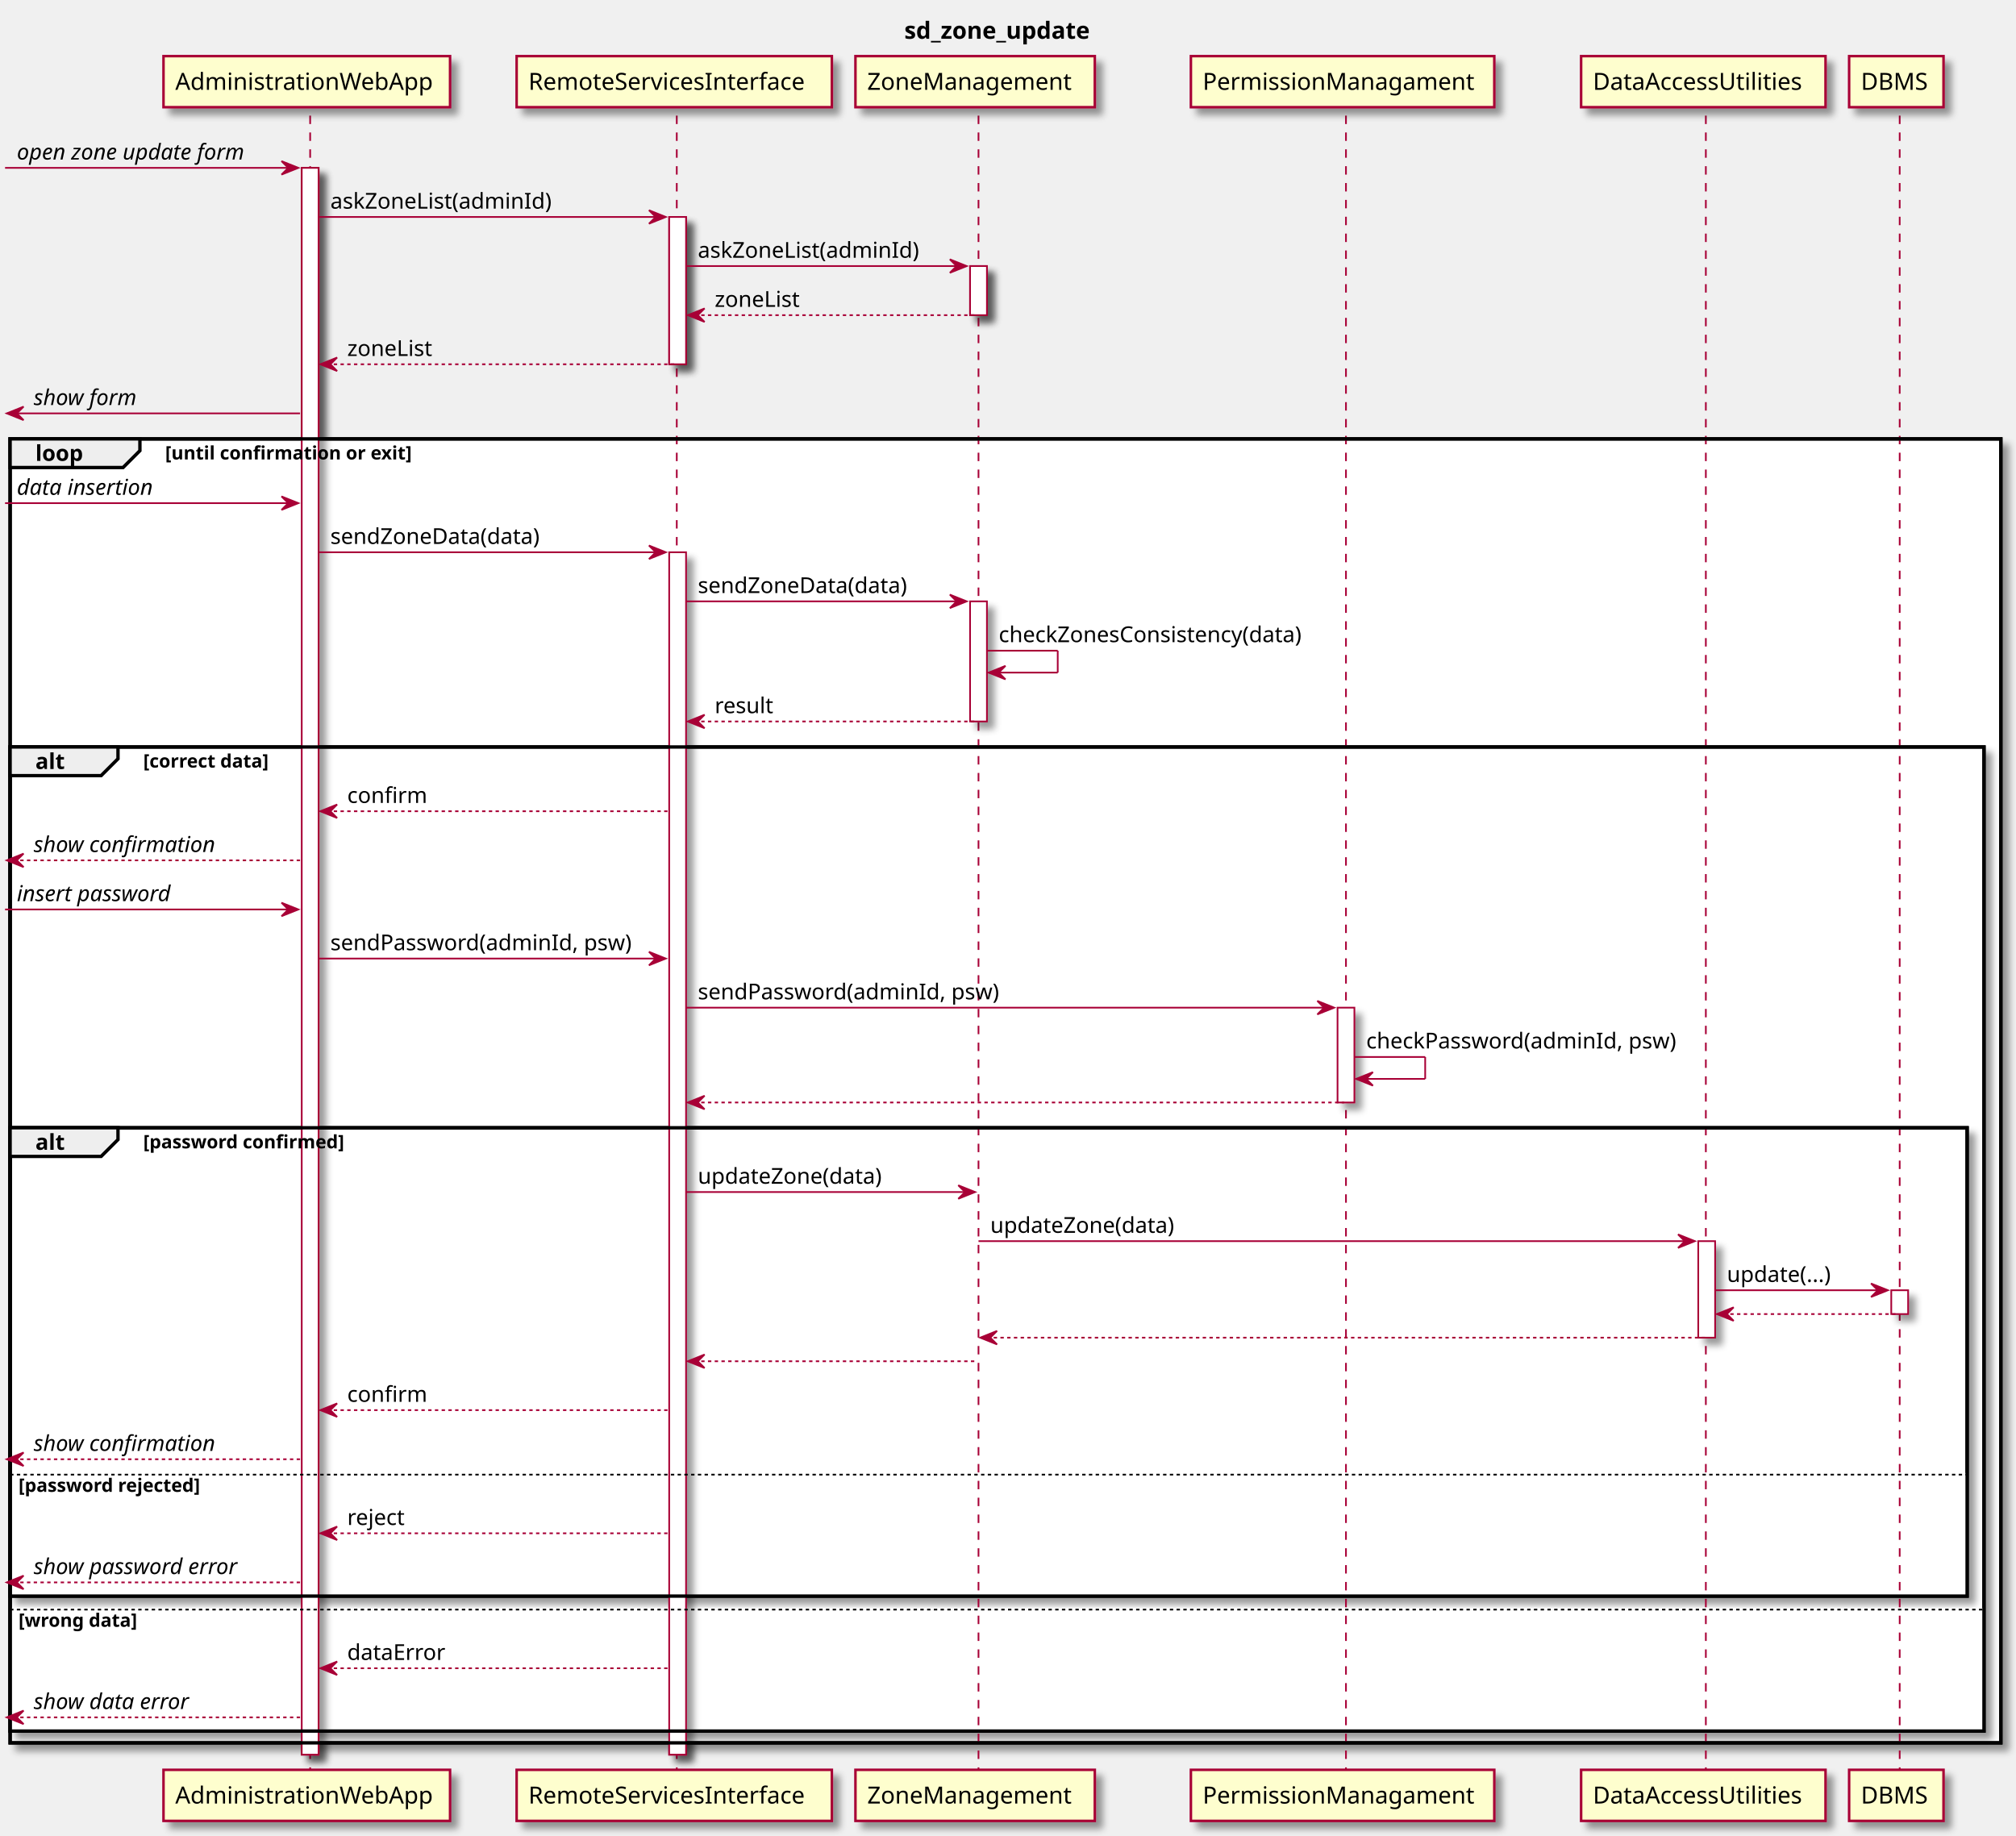
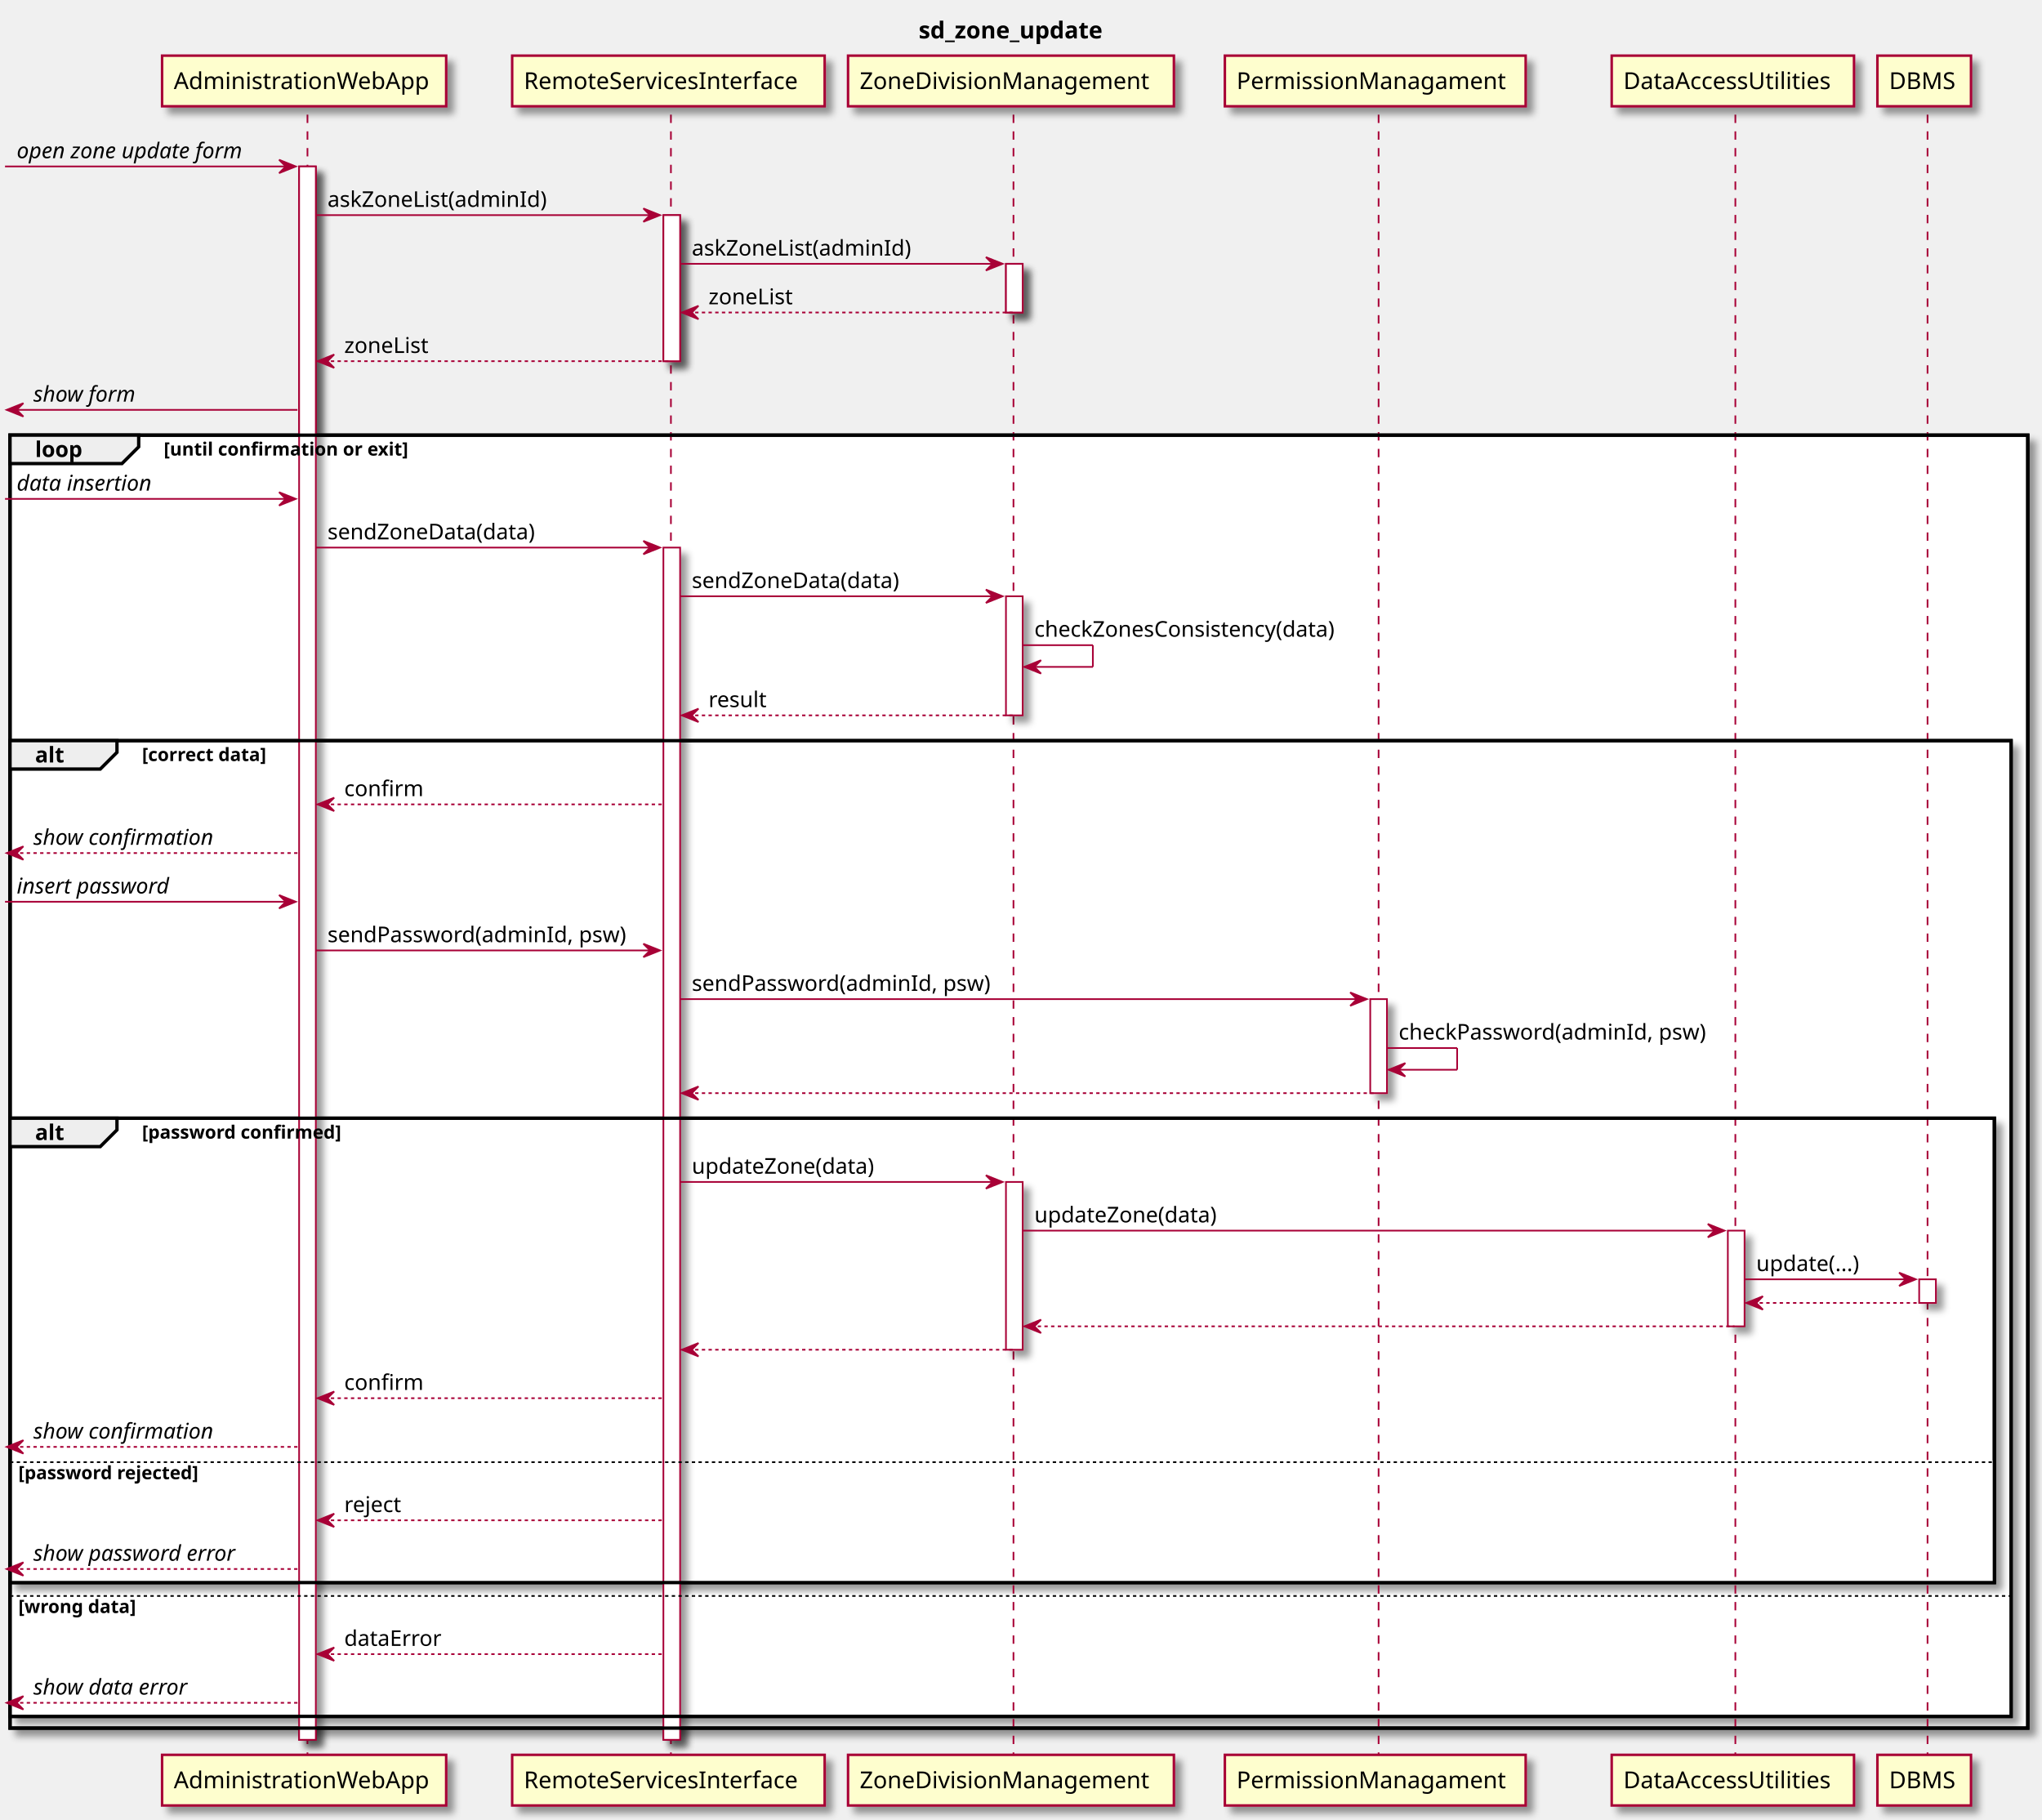
- <svg xmlns="http://www.w3.org/2000/svg" height="1089px" style="width:1196px;height:1089px;" version="1.1" viewBox="0 0 1196 1089" width="1196px">
+ <svg xmlns="http://www.w3.org/2000/svg" height="1089px" style="width:1222px;height:1089px;" version="1.1" viewBox="0 0 1222 1089" width="1222px">
  <defs>
    <filter height="300%" id="f1" width="300%" x="-1" y="-1">
      <feGaussianBlur result="blurOut" stdDeviation="2.0" />
      <feColorMatrix in="blurOut" result="blurOut2" type="matrix" values="0 0 0 0 0 0 0 0 0 0 0 0 0 0 0 0 0 0 .4 0" />
      <feOffset dx="4.0" dy="4.0" in="blurOut2" result="blurOut3" />
      <feBlend in="SourceGraphic" in2="blurOut3" mode="normal" />
    </filter>
  </defs>
  <g>
-     <text fill="#000000" font-family="sans-serif" font-size="14" font-weight="bold" lengthAdjust="spacingAndGlyphs" textLength="127" x="536.5" y="22.995">sd_zone_update</text>
+     <text fill="#000000" font-family="sans-serif" font-size="14" font-weight="bold" lengthAdjust="spacingAndGlyphs" textLength="127" x="549.75" y="22.995">sd_zone_update</text>
    <rect fill="#FFFFFF" filter="url(#f1)" height="941.461" style="stroke: #A80036; stroke-width: 1.0;" width="10" x="179" y="99.594" />
    <rect fill="#FFFFFF" filter="url(#f1)" height="87.398" style="stroke: #A80036; stroke-width: 1.0;" width="10" x="397" y="128.727" />
    <rect fill="#FFFFFF" filter="url(#f1)" height="713.398" style="stroke: #A80036; stroke-width: 1.0;" width="10" x="397" y="327.656" />
-     <rect fill="#FFFFFF" filter="url(#f1)" height="29.133" style="stroke: #A80036; stroke-width: 1.0;" width="10" x="575.5" y="157.859" />
-     <rect fill="#FFFFFF" filter="url(#f1)" height="71.266" style="stroke: #A80036; stroke-width: 1.0;" width="10" x="575.5" y="356.789" />
-     <rect fill="#FFFFFF" filter="url(#f1)" height="56.266" style="stroke: #A80036; stroke-width: 1.0;" width="10" x="793.5" y="597.852" />
-     <rect fill="#FFFFFF" filter="url(#f1)" height="57.266" style="stroke: #A80036; stroke-width: 1.0;" width="10" x="1007.5" y="736.383" />
-     <rect fill="#FFFFFF" filter="url(#f1)" height="14.133" style="stroke: #A80036; stroke-width: 1.0;" width="10" x="1122" y="765.516" />
-     <rect fill="#FFFFFF" filter="url(#f1)" height="773.664" style="stroke: #000000; stroke-width: 2.0;" width="1181" x="6" y="260.391" />
-     <rect fill="#FFFFFF" filter="url(#f1)" height="583.867" style="stroke: #000000; stroke-width: 2.0;" width="1171" x="6" y="443.188" />
-     <rect fill="#FFFFFF" filter="url(#f1)" height="277.867" style="stroke: #000000; stroke-width: 2.0;" width="1161" x="6" y="669.117" />
-     <rect fill="#FFFFFF" height="73.07" style="stroke: none; stroke-width: 1.0;" width="1161" x="6" y="873.914" />
-     <rect fill="#FFFFFF" height="73.07" style="stroke: none; stroke-width: 1.0;" width="1171" x="6" y="953.984" />
+     <rect fill="#FFFFFF" filter="url(#f1)" height="29.133" style="stroke: #A80036; stroke-width: 1.0;" width="10" x="602" y="157.859" />
+     <rect fill="#FFFFFF" filter="url(#f1)" height="71.266" style="stroke: #A80036; stroke-width: 1.0;" width="10" x="602" y="356.789" />
+     <rect fill="#FFFFFF" filter="url(#f1)" height="100.398" style="stroke: #A80036; stroke-width: 1.0;" width="10" x="602" y="707.25" />
+     <rect fill="#FFFFFF" filter="url(#f1)" height="56.266" style="stroke: #A80036; stroke-width: 1.0;" width="10" x="820" y="597.852" />
+     <rect fill="#FFFFFF" filter="url(#f1)" height="57.266" style="stroke: #A80036; stroke-width: 1.0;" width="10" x="1034" y="736.383" />
+     <rect fill="#FFFFFF" filter="url(#f1)" height="14.133" style="stroke: #A80036; stroke-width: 1.0;" width="10" x="1148.5" y="765.516" />
+     <rect fill="#FFFFFF" filter="url(#f1)" height="773.664" style="stroke: #000000; stroke-width: 2.0;" width="1207.5" x="6" y="260.391" />
+     <rect fill="#FFFFFF" filter="url(#f1)" height="583.867" style="stroke: #000000; stroke-width: 2.0;" width="1197.5" x="6" y="443.188" />
+     <rect fill="#FFFFFF" filter="url(#f1)" height="277.867" style="stroke: #000000; stroke-width: 2.0;" width="1187.5" x="6" y="669.117" />
+     <rect fill="#FFFFFF" height="73.07" style="stroke: none; stroke-width: 1.0;" width="1187.5" x="6" y="873.914" />
+     <rect fill="#FFFFFF" height="73.07" style="stroke: none; stroke-width: 1.0;" width="1197.5" x="6" y="953.984" />
    <line style="stroke: #A80036; stroke-width: 1.0; stroke-dasharray: 5.0,5.0;" x1="184" x2="184" y1="68.594" y2="1051.055" />
    <line style="stroke: #A80036; stroke-width: 1.0; stroke-dasharray: 5.0,5.0;" x1="401.5" x2="401.5" y1="68.594" y2="1051.055" />
-     <line style="stroke: #A80036; stroke-width: 1.0; stroke-dasharray: 5.0,5.0;" x1="580.5" x2="580.5" y1="68.594" y2="1051.055" />
-     <line style="stroke: #A80036; stroke-width: 1.0; stroke-dasharray: 5.0,5.0;" x1="798.5" x2="798.5" y1="68.594" y2="1051.055" />
-     <line style="stroke: #A80036; stroke-width: 1.0; stroke-dasharray: 5.0,5.0;" x1="1012" x2="1012" y1="68.594" y2="1051.055" />
-     <line style="stroke: #A80036; stroke-width: 1.0; stroke-dasharray: 5.0,5.0;" x1="1127" x2="1127" y1="68.594" y2="1051.055" />
+     <line style="stroke: #A80036; stroke-width: 1.0; stroke-dasharray: 5.0,5.0;" x1="606.5" x2="606.5" y1="68.594" y2="1051.055" />
+     <line style="stroke: #A80036; stroke-width: 1.0; stroke-dasharray: 5.0,5.0;" x1="825" x2="825" y1="68.594" y2="1051.055" />
+     <line style="stroke: #A80036; stroke-width: 1.0; stroke-dasharray: 5.0,5.0;" x1="1038.5" x2="1038.5" y1="68.594" y2="1051.055" />
+     <line style="stroke: #A80036; stroke-width: 1.0; stroke-dasharray: 5.0,5.0;" x1="1153.5" x2="1153.5" y1="68.594" y2="1051.055" />
    <rect fill="#FEFECE" filter="url(#f1)" height="30.297" style="stroke: #A80036; stroke-width: 1.5;" width="170" x="97" y="33.297" />
    <text fill="#000000" font-family="sans-serif" font-size="14" lengthAdjust="spacingAndGlyphs" textLength="156" x="104" y="53.292">AdministrationWebApp</text>
    <rect fill="#FEFECE" filter="url(#f1)" height="30.297" style="stroke: #A80036; stroke-width: 1.5;" width="170" x="97" y="1050.055" />
    <text fill="#000000" font-family="sans-serif" font-size="14" lengthAdjust="spacingAndGlyphs" textLength="156" x="104" y="1070.05">AdministrationWebApp</text>
    <rect fill="#FEFECE" filter="url(#f1)" height="30.297" style="stroke: #A80036; stroke-width: 1.5;" width="187" x="306.5" y="33.297" />
    <text fill="#000000" font-family="sans-serif" font-size="14" lengthAdjust="spacingAndGlyphs" textLength="173" x="313.5" y="53.292">RemoteServicesInterface</text>
    <rect fill="#FEFECE" filter="url(#f1)" height="30.297" style="stroke: #A80036; stroke-width: 1.5;" width="187" x="306.5" y="1050.055" />
    <text fill="#000000" font-family="sans-serif" font-size="14" lengthAdjust="spacingAndGlyphs" textLength="173" x="313.5" y="1070.05">RemoteServicesInterface</text>
-     <rect fill="#FEFECE" filter="url(#f1)" height="30.297" style="stroke: #A80036; stroke-width: 1.5;" width="142" x="507.5" y="33.297" />
-     <text fill="#000000" font-family="sans-serif" font-size="14" lengthAdjust="spacingAndGlyphs" textLength="128" x="514.5" y="53.292">ZoneManagement</text>
-     <rect fill="#FEFECE" filter="url(#f1)" height="30.297" style="stroke: #A80036; stroke-width: 1.5;" width="142" x="507.5" y="1050.055" />
-     <text fill="#000000" font-family="sans-serif" font-size="14" lengthAdjust="spacingAndGlyphs" textLength="128" x="514.5" y="1070.05">ZoneManagement</text>
-     <rect fill="#FEFECE" filter="url(#f1)" height="30.297" style="stroke: #A80036; stroke-width: 1.5;" width="180" x="706.5" y="33.297" />
-     <text fill="#000000" font-family="sans-serif" font-size="14" lengthAdjust="spacingAndGlyphs" textLength="166" x="713.5" y="53.292">PermissionManagament</text>
-     <rect fill="#FEFECE" filter="url(#f1)" height="30.297" style="stroke: #A80036; stroke-width: 1.5;" width="180" x="706.5" y="1050.055" />
-     <text fill="#000000" font-family="sans-serif" font-size="14" lengthAdjust="spacingAndGlyphs" textLength="166" x="713.5" y="1070.05">PermissionManagament</text>
-     <rect fill="#FEFECE" filter="url(#f1)" height="30.297" style="stroke: #A80036; stroke-width: 1.5;" width="145" x="938" y="33.297" />
-     <text fill="#000000" font-family="sans-serif" font-size="14" lengthAdjust="spacingAndGlyphs" textLength="131" x="945" y="53.292">DataAccessUtilities</text>
-     <rect fill="#FEFECE" filter="url(#f1)" height="30.297" style="stroke: #A80036; stroke-width: 1.5;" width="145" x="938" y="1050.055" />
-     <text fill="#000000" font-family="sans-serif" font-size="14" lengthAdjust="spacingAndGlyphs" textLength="131" x="945" y="1070.05">DataAccessUtilities</text>
-     <rect fill="#FEFECE" filter="url(#f1)" height="30.297" style="stroke: #A80036; stroke-width: 1.5;" width="56" x="1097" y="33.297" />
-     <text fill="#000000" font-family="sans-serif" font-size="14" lengthAdjust="spacingAndGlyphs" textLength="42" x="1104" y="53.292">DBMS</text>
-     <rect fill="#FEFECE" filter="url(#f1)" height="30.297" style="stroke: #A80036; stroke-width: 1.5;" width="56" x="1097" y="1050.055" />
-     <text fill="#000000" font-family="sans-serif" font-size="14" lengthAdjust="spacingAndGlyphs" textLength="42" x="1104" y="1070.05">DBMS</text>
+     <rect fill="#FEFECE" filter="url(#f1)" height="30.297" style="stroke: #A80036; stroke-width: 1.5;" width="195" x="507.5" y="33.297" />
+     <text fill="#000000" font-family="sans-serif" font-size="14" lengthAdjust="spacingAndGlyphs" textLength="181" x="514.5" y="53.292">ZoneDivisionManagement</text>
+     <rect fill="#FEFECE" filter="url(#f1)" height="30.297" style="stroke: #A80036; stroke-width: 1.5;" width="195" x="507.5" y="1050.055" />
+     <text fill="#000000" font-family="sans-serif" font-size="14" lengthAdjust="spacingAndGlyphs" textLength="181" x="514.5" y="1070.05">ZoneDivisionManagement</text>
+     <rect fill="#FEFECE" filter="url(#f1)" height="30.297" style="stroke: #A80036; stroke-width: 1.5;" width="180" x="733" y="33.297" />
+     <text fill="#000000" font-family="sans-serif" font-size="14" lengthAdjust="spacingAndGlyphs" textLength="166" x="740" y="53.292">PermissionManagament</text>
+     <rect fill="#FEFECE" filter="url(#f1)" height="30.297" style="stroke: #A80036; stroke-width: 1.5;" width="180" x="733" y="1050.055" />
+     <text fill="#000000" font-family="sans-serif" font-size="14" lengthAdjust="spacingAndGlyphs" textLength="166" x="740" y="1070.05">PermissionManagament</text>
+     <rect fill="#FEFECE" filter="url(#f1)" height="30.297" style="stroke: #A80036; stroke-width: 1.5;" width="145" x="964.5" y="33.297" />
+     <text fill="#000000" font-family="sans-serif" font-size="14" lengthAdjust="spacingAndGlyphs" textLength="131" x="971.5" y="53.292">DataAccessUtilities</text>
+     <rect fill="#FEFECE" filter="url(#f1)" height="30.297" style="stroke: #A80036; stroke-width: 1.5;" width="145" x="964.5" y="1050.055" />
+     <text fill="#000000" font-family="sans-serif" font-size="14" lengthAdjust="spacingAndGlyphs" textLength="131" x="971.5" y="1070.05">DataAccessUtilities</text>
+     <rect fill="#FEFECE" filter="url(#f1)" height="30.297" style="stroke: #A80036; stroke-width: 1.5;" width="56" x="1123.5" y="33.297" />
+     <text fill="#000000" font-family="sans-serif" font-size="14" lengthAdjust="spacingAndGlyphs" textLength="42" x="1130.5" y="53.292">DBMS</text>
+     <rect fill="#FEFECE" filter="url(#f1)" height="30.297" style="stroke: #A80036; stroke-width: 1.5;" width="56" x="1123.5" y="1050.055" />
+     <text fill="#000000" font-family="sans-serif" font-size="14" lengthAdjust="spacingAndGlyphs" textLength="42" x="1130.5" y="1070.05">DBMS</text>
    <rect fill="#FFFFFF" filter="url(#f1)" height="941.461" style="stroke: #A80036; stroke-width: 1.0;" width="10" x="179" y="99.594" />
    <rect fill="#FFFFFF" filter="url(#f1)" height="87.398" style="stroke: #A80036; stroke-width: 1.0;" width="10" x="397" y="128.727" />
    <rect fill="#FFFFFF" filter="url(#f1)" height="713.398" style="stroke: #A80036; stroke-width: 1.0;" width="10" x="397" y="327.656" />
-     <rect fill="#FFFFFF" filter="url(#f1)" height="29.133" style="stroke: #A80036; stroke-width: 1.0;" width="10" x="575.5" y="157.859" />
-     <rect fill="#FFFFFF" filter="url(#f1)" height="71.266" style="stroke: #A80036; stroke-width: 1.0;" width="10" x="575.5" y="356.789" />
-     <rect fill="#FFFFFF" filter="url(#f1)" height="56.266" style="stroke: #A80036; stroke-width: 1.0;" width="10" x="793.5" y="597.852" />
-     <rect fill="#FFFFFF" filter="url(#f1)" height="57.266" style="stroke: #A80036; stroke-width: 1.0;" width="10" x="1007.5" y="736.383" />
-     <rect fill="#FFFFFF" filter="url(#f1)" height="14.133" style="stroke: #A80036; stroke-width: 1.0;" width="10" x="1122" y="765.516" />
+     <rect fill="#FFFFFF" filter="url(#f1)" height="29.133" style="stroke: #A80036; stroke-width: 1.0;" width="10" x="602" y="157.859" />
+     <rect fill="#FFFFFF" filter="url(#f1)" height="71.266" style="stroke: #A80036; stroke-width: 1.0;" width="10" x="602" y="356.789" />
+     <rect fill="#FFFFFF" filter="url(#f1)" height="100.398" style="stroke: #A80036; stroke-width: 1.0;" width="10" x="602" y="707.25" />
+     <rect fill="#FFFFFF" filter="url(#f1)" height="56.266" style="stroke: #A80036; stroke-width: 1.0;" width="10" x="820" y="597.852" />
+     <rect fill="#FFFFFF" filter="url(#f1)" height="57.266" style="stroke: #A80036; stroke-width: 1.0;" width="10" x="1034" y="736.383" />
+     <rect fill="#FFFFFF" filter="url(#f1)" height="14.133" style="stroke: #A80036; stroke-width: 1.0;" width="10" x="1148.5" y="765.516" />
    <polygon fill="#A80036" points="167,95.594,177,99.594,167,103.594,171,99.594" style="stroke: #A80036; stroke-width: 1.0;" />
    <line style="stroke: #A80036; stroke-width: 1.0;" x1="3" x2="173" y1="99.594" y2="99.594" />
    <text fill="#000000" font-family="sans-serif" font-size="13" font-style="italic" lengthAdjust="spacingAndGlyphs" textLength="150" x="10" y="94.661">open zone update form</text>
    <polygon fill="#A80036" points="385,124.727,395,128.727,385,132.727,389,128.727" style="stroke: #A80036; stroke-width: 1.0;" />
    <line style="stroke: #A80036; stroke-width: 1.0;" x1="189" x2="391" y1="128.727" y2="128.727" />
    <text fill="#000000" font-family="sans-serif" font-size="13" lengthAdjust="spacingAndGlyphs" textLength="139" x="196" y="123.793">askZoneList(adminId)</text>
-     <polygon fill="#A80036" points="563.5,153.859,573.5,157.859,563.5,161.859,567.5,157.859" style="stroke: #A80036; stroke-width: 1.0;" />
-     <line style="stroke: #A80036; stroke-width: 1.0;" x1="407" x2="569.5" y1="157.859" y2="157.859" />
+     <polygon fill="#A80036" points="590,153.859,600,157.859,590,161.859,594,157.859" style="stroke: #A80036; stroke-width: 1.0;" />
+     <line style="stroke: #A80036; stroke-width: 1.0;" x1="407" x2="596" y1="157.859" y2="157.859" />
    <text fill="#000000" font-family="sans-serif" font-size="13" lengthAdjust="spacingAndGlyphs" textLength="139" x="414" y="152.926">askZoneList(adminId)</text>
    <polygon fill="#A80036" points="418,182.992,408,186.992,418,190.992,414,186.992" style="stroke: #A80036; stroke-width: 1.0;" />
-     <line style="stroke: #A80036; stroke-width: 1.0; stroke-dasharray: 2.0,2.0;" x1="412" x2="579.5" y1="186.992" y2="186.992" />
+     <line style="stroke: #A80036; stroke-width: 1.0; stroke-dasharray: 2.0,2.0;" x1="412" x2="606" y1="186.992" y2="186.992" />
    <text fill="#000000" font-family="sans-serif" font-size="13" lengthAdjust="spacingAndGlyphs" textLength="53" x="424" y="182.059">zoneList</text>
    <polygon fill="#A80036" points="200,212.125,190,216.125,200,220.125,196,216.125" style="stroke: #A80036; stroke-width: 1.0;" />
    <line style="stroke: #A80036; stroke-width: 1.0; stroke-dasharray: 2.0,2.0;" x1="194" x2="401" y1="216.125" y2="216.125" />
    <text fill="#000000" font-family="sans-serif" font-size="13" lengthAdjust="spacingAndGlyphs" textLength="53" x="206" y="211.192">zoneList</text>
    <polygon fill="#A80036" points="14,241.258,4,245.258,14,249.258,10,245.258" style="stroke: #A80036; stroke-width: 1.0;" />
    <line style="stroke: #A80036; stroke-width: 1.0;" x1="8" x2="178" y1="245.258" y2="245.258" />
    <text fill="#000000" font-family="sans-serif" font-size="13" font-style="italic" lengthAdjust="spacingAndGlyphs" textLength="68" x="20" y="240.325">show form</text>
-     <rect fill="none" height="773.664" style="stroke: #000000; stroke-width: 2.0;" width="1181" x="6" y="260.391" />
+     <rect fill="none" height="773.664" style="stroke: #000000; stroke-width: 2.0;" width="1207.5" x="6" y="260.391" />
    <polygon fill="#EEEEEE" points="6,260.391,83,260.391,83,267.391,73,277.391,6,277.391,6,260.391" style="stroke: #000000; stroke-width: 2.0;" />
    <text fill="#000000" font-family="sans-serif" font-size="13" font-weight="bold" lengthAdjust="spacingAndGlyphs" textLength="32" x="21" y="273.457">loop</text>
    <text fill="#000000" font-family="sans-serif" font-size="11" font-weight="bold" lengthAdjust="spacingAndGlyphs" textLength="169" x="98" y="272.601">[until confirmation or exit]</text>
    <polygon fill="#A80036" points="167,294.523,177,298.523,167,302.523,171,298.523" style="stroke: #A80036; stroke-width: 1.0;" />
    <line style="stroke: #A80036; stroke-width: 1.0;" x1="3" x2="173" y1="298.523" y2="298.523" />
    <text fill="#000000" font-family="sans-serif" font-size="13" font-style="italic" lengthAdjust="spacingAndGlyphs" textLength="88" x="10" y="293.59">data insertion</text>
    <polygon fill="#A80036" points="385,323.656,395,327.656,385,331.656,389,327.656" style="stroke: #A80036; stroke-width: 1.0;" />
    <line style="stroke: #A80036; stroke-width: 1.0;" x1="189" x2="391" y1="327.656" y2="327.656" />
    <text fill="#000000" font-family="sans-serif" font-size="13" lengthAdjust="spacingAndGlyphs" textLength="135" x="196" y="322.723">sendZoneData(data)</text>
-     <polygon fill="#A80036" points="563.5,352.789,573.5,356.789,563.5,360.789,567.5,356.789" style="stroke: #A80036; stroke-width: 1.0;" />
-     <line style="stroke: #A80036; stroke-width: 1.0;" x1="407" x2="569.5" y1="356.789" y2="356.789" />
+     <polygon fill="#A80036" points="590,352.789,600,356.789,590,360.789,594,356.789" style="stroke: #A80036; stroke-width: 1.0;" />
+     <line style="stroke: #A80036; stroke-width: 1.0;" x1="407" x2="596" y1="356.789" y2="356.789" />
    <text fill="#000000" font-family="sans-serif" font-size="13" lengthAdjust="spacingAndGlyphs" textLength="135" x="414" y="351.856">sendZoneData(data)</text>
-     <line style="stroke: #A80036; stroke-width: 1.0;" x1="585.5" x2="627.5" y1="386.055" y2="386.055" />
-     <line style="stroke: #A80036; stroke-width: 1.0;" x1="627.5" x2="627.5" y1="386.055" y2="399.055" />
-     <line style="stroke: #A80036; stroke-width: 1.0;" x1="586.5" x2="627.5" y1="399.055" y2="399.055" />
-     <polygon fill="#A80036" points="596.5,395.055,586.5,399.055,596.5,403.055,592.5,399.055" style="stroke: #A80036; stroke-width: 1.0;" />
-     <text fill="#000000" font-family="sans-serif" font-size="13" lengthAdjust="spacingAndGlyphs" textLength="194" x="592.5" y="380.989">checkZonesConsistency(data)</text>
+     <line style="stroke: #A80036; stroke-width: 1.0;" x1="612" x2="654" y1="386.055" y2="386.055" />
+     <line style="stroke: #A80036; stroke-width: 1.0;" x1="654" x2="654" y1="386.055" y2="399.055" />
+     <line style="stroke: #A80036; stroke-width: 1.0;" x1="613" x2="654" y1="399.055" y2="399.055" />
+     <polygon fill="#A80036" points="623,395.055,613,399.055,623,403.055,619,399.055" style="stroke: #A80036; stroke-width: 1.0;" />
+     <text fill="#000000" font-family="sans-serif" font-size="13" lengthAdjust="spacingAndGlyphs" textLength="194" x="619" y="380.989">checkZonesConsistency(data)</text>
    <polygon fill="#A80036" points="418,424.055,408,428.055,418,432.055,414,428.055" style="stroke: #A80036; stroke-width: 1.0;" />
-     <line style="stroke: #A80036; stroke-width: 1.0; stroke-dasharray: 2.0,2.0;" x1="412" x2="579.5" y1="428.055" y2="428.055" />
+     <line style="stroke: #A80036; stroke-width: 1.0; stroke-dasharray: 2.0,2.0;" x1="412" x2="606" y1="428.055" y2="428.055" />
    <text fill="#000000" font-family="sans-serif" font-size="13" lengthAdjust="spacingAndGlyphs" textLength="36" x="424" y="423.122">result</text>
-     <rect fill="none" height="583.867" style="stroke: #000000; stroke-width: 2.0;" width="1171" x="6" y="443.188" />
+     <rect fill="none" height="583.867" style="stroke: #000000; stroke-width: 2.0;" width="1197.5" x="6" y="443.188" />
    <polygon fill="#EEEEEE" points="6,443.188,70,443.188,70,450.188,60,460.188,6,460.188,6,443.188" style="stroke: #000000; stroke-width: 2.0;" />
    <text fill="#000000" font-family="sans-serif" font-size="13" font-weight="bold" lengthAdjust="spacingAndGlyphs" textLength="19" x="21" y="456.254">alt</text>
    <text fill="#000000" font-family="sans-serif" font-size="11" font-weight="bold" lengthAdjust="spacingAndGlyphs" textLength="88" x="85" y="455.398">[correct data]</text>
    <polygon fill="#A80036" points="200,477.32,190,481.32,200,485.32,196,481.32" style="stroke: #A80036; stroke-width: 1.0;" />
    <line style="stroke: #A80036; stroke-width: 1.0; stroke-dasharray: 2.0,2.0;" x1="194" x2="396" y1="481.32" y2="481.32" />
    <text fill="#000000" font-family="sans-serif" font-size="13" lengthAdjust="spacingAndGlyphs" textLength="48" x="206" y="476.387">confirm</text>
    <polygon fill="#A80036" points="14,506.453,4,510.453,14,514.453,10,510.453" style="stroke: #A80036; stroke-width: 1.0;" />
    <line style="stroke: #A80036; stroke-width: 1.0; stroke-dasharray: 2.0,2.0;" x1="8" x2="178" y1="510.453" y2="510.453" />
    <text fill="#000000" font-family="sans-serif" font-size="13" font-style="italic" lengthAdjust="spacingAndGlyphs" textLength="118" x="20" y="505.52">show confirmation</text>
    <polygon fill="#A80036" points="167,535.586,177,539.586,167,543.586,171,539.586" style="stroke: #A80036; stroke-width: 1.0;" />
    <line style="stroke: #A80036; stroke-width: 1.0;" x1="3" x2="173" y1="539.586" y2="539.586" />
    <text fill="#000000" font-family="sans-serif" font-size="13" font-style="italic" lengthAdjust="spacingAndGlyphs" textLength="102" x="10" y="534.653">insert password</text>
    <polygon fill="#A80036" points="385,564.719,395,568.719,385,572.719,389,568.719" style="stroke: #A80036; stroke-width: 1.0;" />
    <line style="stroke: #A80036; stroke-width: 1.0;" x1="189" x2="391" y1="568.719" y2="568.719" />
    <text fill="#000000" font-family="sans-serif" font-size="13" lengthAdjust="spacingAndGlyphs" textLength="184" x="196" y="563.786">sendPassword(adminId, psw)</text>
-     <polygon fill="#A80036" points="781.5,593.852,791.5,597.852,781.5,601.852,785.5,597.852" style="stroke: #A80036; stroke-width: 1.0;" />
-     <line style="stroke: #A80036; stroke-width: 1.0;" x1="407" x2="787.5" y1="597.852" y2="597.852" />
+     <polygon fill="#A80036" points="808,593.852,818,597.852,808,601.852,812,597.852" style="stroke: #A80036; stroke-width: 1.0;" />
+     <line style="stroke: #A80036; stroke-width: 1.0;" x1="407" x2="814" y1="597.852" y2="597.852" />
    <text fill="#000000" font-family="sans-serif" font-size="13" lengthAdjust="spacingAndGlyphs" textLength="184" x="414" y="592.918">sendPassword(adminId, psw)</text>
-     <line style="stroke: #A80036; stroke-width: 1.0;" x1="803.5" x2="845.5" y1="627.117" y2="627.117" />
-     <line style="stroke: #A80036; stroke-width: 1.0;" x1="845.5" x2="845.5" y1="627.117" y2="640.117" />
-     <line style="stroke: #A80036; stroke-width: 1.0;" x1="804.5" x2="845.5" y1="640.117" y2="640.117" />
-     <polygon fill="#A80036" points="814.5,636.117,804.5,640.117,814.5,644.117,810.5,640.117" style="stroke: #A80036; stroke-width: 1.0;" />
-     <text fill="#000000" font-family="sans-serif" font-size="13" lengthAdjust="spacingAndGlyphs" textLength="190" x="810.5" y="622.051">checkPassword(adminId, psw)</text>
+     <line style="stroke: #A80036; stroke-width: 1.0;" x1="830" x2="872" y1="627.117" y2="627.117" />
+     <line style="stroke: #A80036; stroke-width: 1.0;" x1="872" x2="872" y1="627.117" y2="640.117" />
+     <line style="stroke: #A80036; stroke-width: 1.0;" x1="831" x2="872" y1="640.117" y2="640.117" />
+     <polygon fill="#A80036" points="841,636.117,831,640.117,841,644.117,837,640.117" style="stroke: #A80036; stroke-width: 1.0;" />
+     <text fill="#000000" font-family="sans-serif" font-size="13" lengthAdjust="spacingAndGlyphs" textLength="190" x="837" y="622.051">checkPassword(adminId, psw)</text>
    <polygon fill="#A80036" points="418,650.117,408,654.117,418,658.117,414,654.117" style="stroke: #A80036; stroke-width: 1.0;" />
-     <line style="stroke: #A80036; stroke-width: 1.0; stroke-dasharray: 2.0,2.0;" x1="412" x2="797.5" y1="654.117" y2="654.117" />
-     <rect fill="none" height="277.867" style="stroke: #000000; stroke-width: 2.0;" width="1161" x="6" y="669.117" />
+     <line style="stroke: #A80036; stroke-width: 1.0; stroke-dasharray: 2.0,2.0;" x1="412" x2="824" y1="654.117" y2="654.117" />
+     <rect fill="none" height="277.867" style="stroke: #000000; stroke-width: 2.0;" width="1187.5" x="6" y="669.117" />
    <polygon fill="#EEEEEE" points="6,669.117,70,669.117,70,676.117,60,686.117,6,686.117,6,669.117" style="stroke: #000000; stroke-width: 2.0;" />
    <text fill="#000000" font-family="sans-serif" font-size="13" font-weight="bold" lengthAdjust="spacingAndGlyphs" textLength="19" x="21" y="682.184">alt</text>
    <text fill="#000000" font-family="sans-serif" font-size="11" font-weight="bold" lengthAdjust="spacingAndGlyphs" textLength="140" x="85" y="681.328">[password confirmed]</text>
-     <polygon fill="#A80036" points="568.5,703.25,578.5,707.25,568.5,711.25,572.5,707.25" style="stroke: #A80036; stroke-width: 1.0;" />
-     <line style="stroke: #A80036; stroke-width: 1.0;" x1="407" x2="574.5" y1="707.25" y2="707.25" />
+     <polygon fill="#A80036" points="590,703.25,600,707.25,590,711.25,594,707.25" style="stroke: #A80036; stroke-width: 1.0;" />
+     <line style="stroke: #A80036; stroke-width: 1.0;" x1="407" x2="596" y1="707.25" y2="707.25" />
    <text fill="#000000" font-family="sans-serif" font-size="13" lengthAdjust="spacingAndGlyphs" textLength="118" x="414" y="702.317">updateZone(data)</text>
-     <polygon fill="#A80036" points="995.5,732.383,1005.5,736.383,995.5,740.383,999.5,736.383" style="stroke: #A80036; stroke-width: 1.0;" />
-     <line style="stroke: #A80036; stroke-width: 1.0;" x1="580.5" x2="1001.5" y1="736.383" y2="736.383" />
-     <text fill="#000000" font-family="sans-serif" font-size="13" lengthAdjust="spacingAndGlyphs" textLength="118" x="587.5" y="731.45">updateZone(data)</text>
-     <polygon fill="#A80036" points="1110,761.516,1120,765.516,1110,769.516,1114,765.516" style="stroke: #A80036; stroke-width: 1.0;" />
-     <line style="stroke: #A80036; stroke-width: 1.0;" x1="1017.5" x2="1116" y1="765.516" y2="765.516" />
-     <text fill="#000000" font-family="sans-serif" font-size="13" lengthAdjust="spacingAndGlyphs" textLength="67" x="1024.5" y="760.582">update(...)</text>
-     <polygon fill="#A80036" points="1028.5,775.648,1018.5,779.648,1028.5,783.648,1024.5,779.648" style="stroke: #A80036; stroke-width: 1.0;" />
-     <line style="stroke: #A80036; stroke-width: 1.0; stroke-dasharray: 2.0,2.0;" x1="1022.5" x2="1126" y1="779.648" y2="779.648" />
-     <polygon fill="#A80036" points="591.5,789.648,581.5,793.648,591.5,797.648,587.5,793.648" style="stroke: #A80036; stroke-width: 1.0;" />
-     <line style="stroke: #A80036; stroke-width: 1.0; stroke-dasharray: 2.0,2.0;" x1="585.5" x2="1011.5" y1="793.648" y2="793.648" />
+     <polygon fill="#A80036" points="1022,732.383,1032,736.383,1022,740.383,1026,736.383" style="stroke: #A80036; stroke-width: 1.0;" />
+     <line style="stroke: #A80036; stroke-width: 1.0;" x1="612" x2="1028" y1="736.383" y2="736.383" />
+     <text fill="#000000" font-family="sans-serif" font-size="13" lengthAdjust="spacingAndGlyphs" textLength="118" x="619" y="731.45">updateZone(data)</text>
+     <polygon fill="#A80036" points="1136.5,761.516,1146.5,765.516,1136.5,769.516,1140.5,765.516" style="stroke: #A80036; stroke-width: 1.0;" />
+     <line style="stroke: #A80036; stroke-width: 1.0;" x1="1044" x2="1142.5" y1="765.516" y2="765.516" />
+     <text fill="#000000" font-family="sans-serif" font-size="13" lengthAdjust="spacingAndGlyphs" textLength="67" x="1051" y="760.582">update(...)</text>
+     <polygon fill="#A80036" points="1055,775.648,1045,779.648,1055,783.648,1051,779.648" style="stroke: #A80036; stroke-width: 1.0;" />
+     <line style="stroke: #A80036; stroke-width: 1.0; stroke-dasharray: 2.0,2.0;" x1="1049" x2="1152.5" y1="779.648" y2="779.648" />
+     <polygon fill="#A80036" points="623,789.648,613,793.648,623,797.648,619,793.648" style="stroke: #A80036; stroke-width: 1.0;" />
+     <line style="stroke: #A80036; stroke-width: 1.0; stroke-dasharray: 2.0,2.0;" x1="617" x2="1038" y1="793.648" y2="793.648" />
    <polygon fill="#A80036" points="418,803.648,408,807.648,418,811.648,414,807.648" style="stroke: #A80036; stroke-width: 1.0;" />
-     <line style="stroke: #A80036; stroke-width: 1.0; stroke-dasharray: 2.0,2.0;" x1="412" x2="579.5" y1="807.648" y2="807.648" />
+     <line style="stroke: #A80036; stroke-width: 1.0; stroke-dasharray: 2.0,2.0;" x1="412" x2="606" y1="807.648" y2="807.648" />
    <polygon fill="#A80036" points="200,832.648,190,836.648,200,840.648,196,836.648" style="stroke: #A80036; stroke-width: 1.0;" />
    <line style="stroke: #A80036; stroke-width: 1.0; stroke-dasharray: 2.0,2.0;" x1="194" x2="396" y1="836.648" y2="836.648" />
    <text fill="#000000" font-family="sans-serif" font-size="13" lengthAdjust="spacingAndGlyphs" textLength="48" x="206" y="831.715">confirm</text>
    <polygon fill="#A80036" points="14,861.781,4,865.781,14,869.781,10,865.781" style="stroke: #A80036; stroke-width: 1.0;" />
    <line style="stroke: #A80036; stroke-width: 1.0; stroke-dasharray: 2.0,2.0;" x1="8" x2="178" y1="865.781" y2="865.781" />
    <text fill="#000000" font-family="sans-serif" font-size="13" font-style="italic" lengthAdjust="spacingAndGlyphs" textLength="118" x="20" y="860.848">show confirmation</text>
-     <line style="stroke: #000000; stroke-width: 1.0; stroke-dasharray: 2.0,2.0;" x1="6" x2="1167" y1="874.914" y2="874.914" />
+     <line style="stroke: #000000; stroke-width: 1.0; stroke-dasharray: 2.0,2.0;" x1="6" x2="1193.5" y1="874.914" y2="874.914" />
    <text fill="#000000" font-family="sans-serif" font-size="11" font-weight="bold" lengthAdjust="spacingAndGlyphs" textLength="129" x="11" y="885.125">[password rejected]</text>
    <polygon fill="#A80036" points="200,905.719,190,909.719,200,913.719,196,909.719" style="stroke: #A80036; stroke-width: 1.0;" />
    <line style="stroke: #A80036; stroke-width: 1.0; stroke-dasharray: 2.0,2.0;" x1="194" x2="396" y1="909.719" y2="909.719" />
    <text fill="#000000" font-family="sans-serif" font-size="13" lengthAdjust="spacingAndGlyphs" textLength="36" x="206" y="904.786">reject</text>
    <polygon fill="#A80036" points="14,934.852,4,938.852,14,942.852,10,938.852" style="stroke: #A80036; stroke-width: 1.0;" />
    <line style="stroke: #A80036; stroke-width: 1.0; stroke-dasharray: 2.0,2.0;" x1="8" x2="178" y1="938.852" y2="938.852" />
    <text fill="#000000" font-family="sans-serif" font-size="13" font-style="italic" lengthAdjust="spacingAndGlyphs" textLength="135" x="20" y="933.918">show password error</text>
-     <line style="stroke: #000000; stroke-width: 1.0; stroke-dasharray: 2.0,2.0;" x1="6" x2="1177" y1="954.984" y2="954.984" />
+     <line style="stroke: #000000; stroke-width: 1.0; stroke-dasharray: 2.0,2.0;" x1="6" x2="1203.5" y1="954.984" y2="954.984" />
    <text fill="#000000" font-family="sans-serif" font-size="11" font-weight="bold" lengthAdjust="spacingAndGlyphs" textLength="83" x="11" y="965.195">[wrong data]</text>
    <polygon fill="#A80036" points="200,985.789,190,989.789,200,993.789,196,989.789" style="stroke: #A80036; stroke-width: 1.0;" />
    <line style="stroke: #A80036; stroke-width: 1.0; stroke-dasharray: 2.0,2.0;" x1="194" x2="396" y1="989.789" y2="989.789" />
    <text fill="#000000" font-family="sans-serif" font-size="13" lengthAdjust="spacingAndGlyphs" textLength="60" x="206" y="984.856">dataError</text>
    <polygon fill="#A80036" points="14,1014.922,4,1018.922,14,1022.922,10,1018.922" style="stroke: #A80036; stroke-width: 1.0;" />
    <line style="stroke: #A80036; stroke-width: 1.0; stroke-dasharray: 2.0,2.0;" x1="8" x2="178" y1="1018.922" y2="1018.922" />
    <text fill="#000000" font-family="sans-serif" font-size="13" font-style="italic" lengthAdjust="spacingAndGlyphs" textLength="102" x="20" y="1013.989">show data error</text>
  </g>
</svg>
